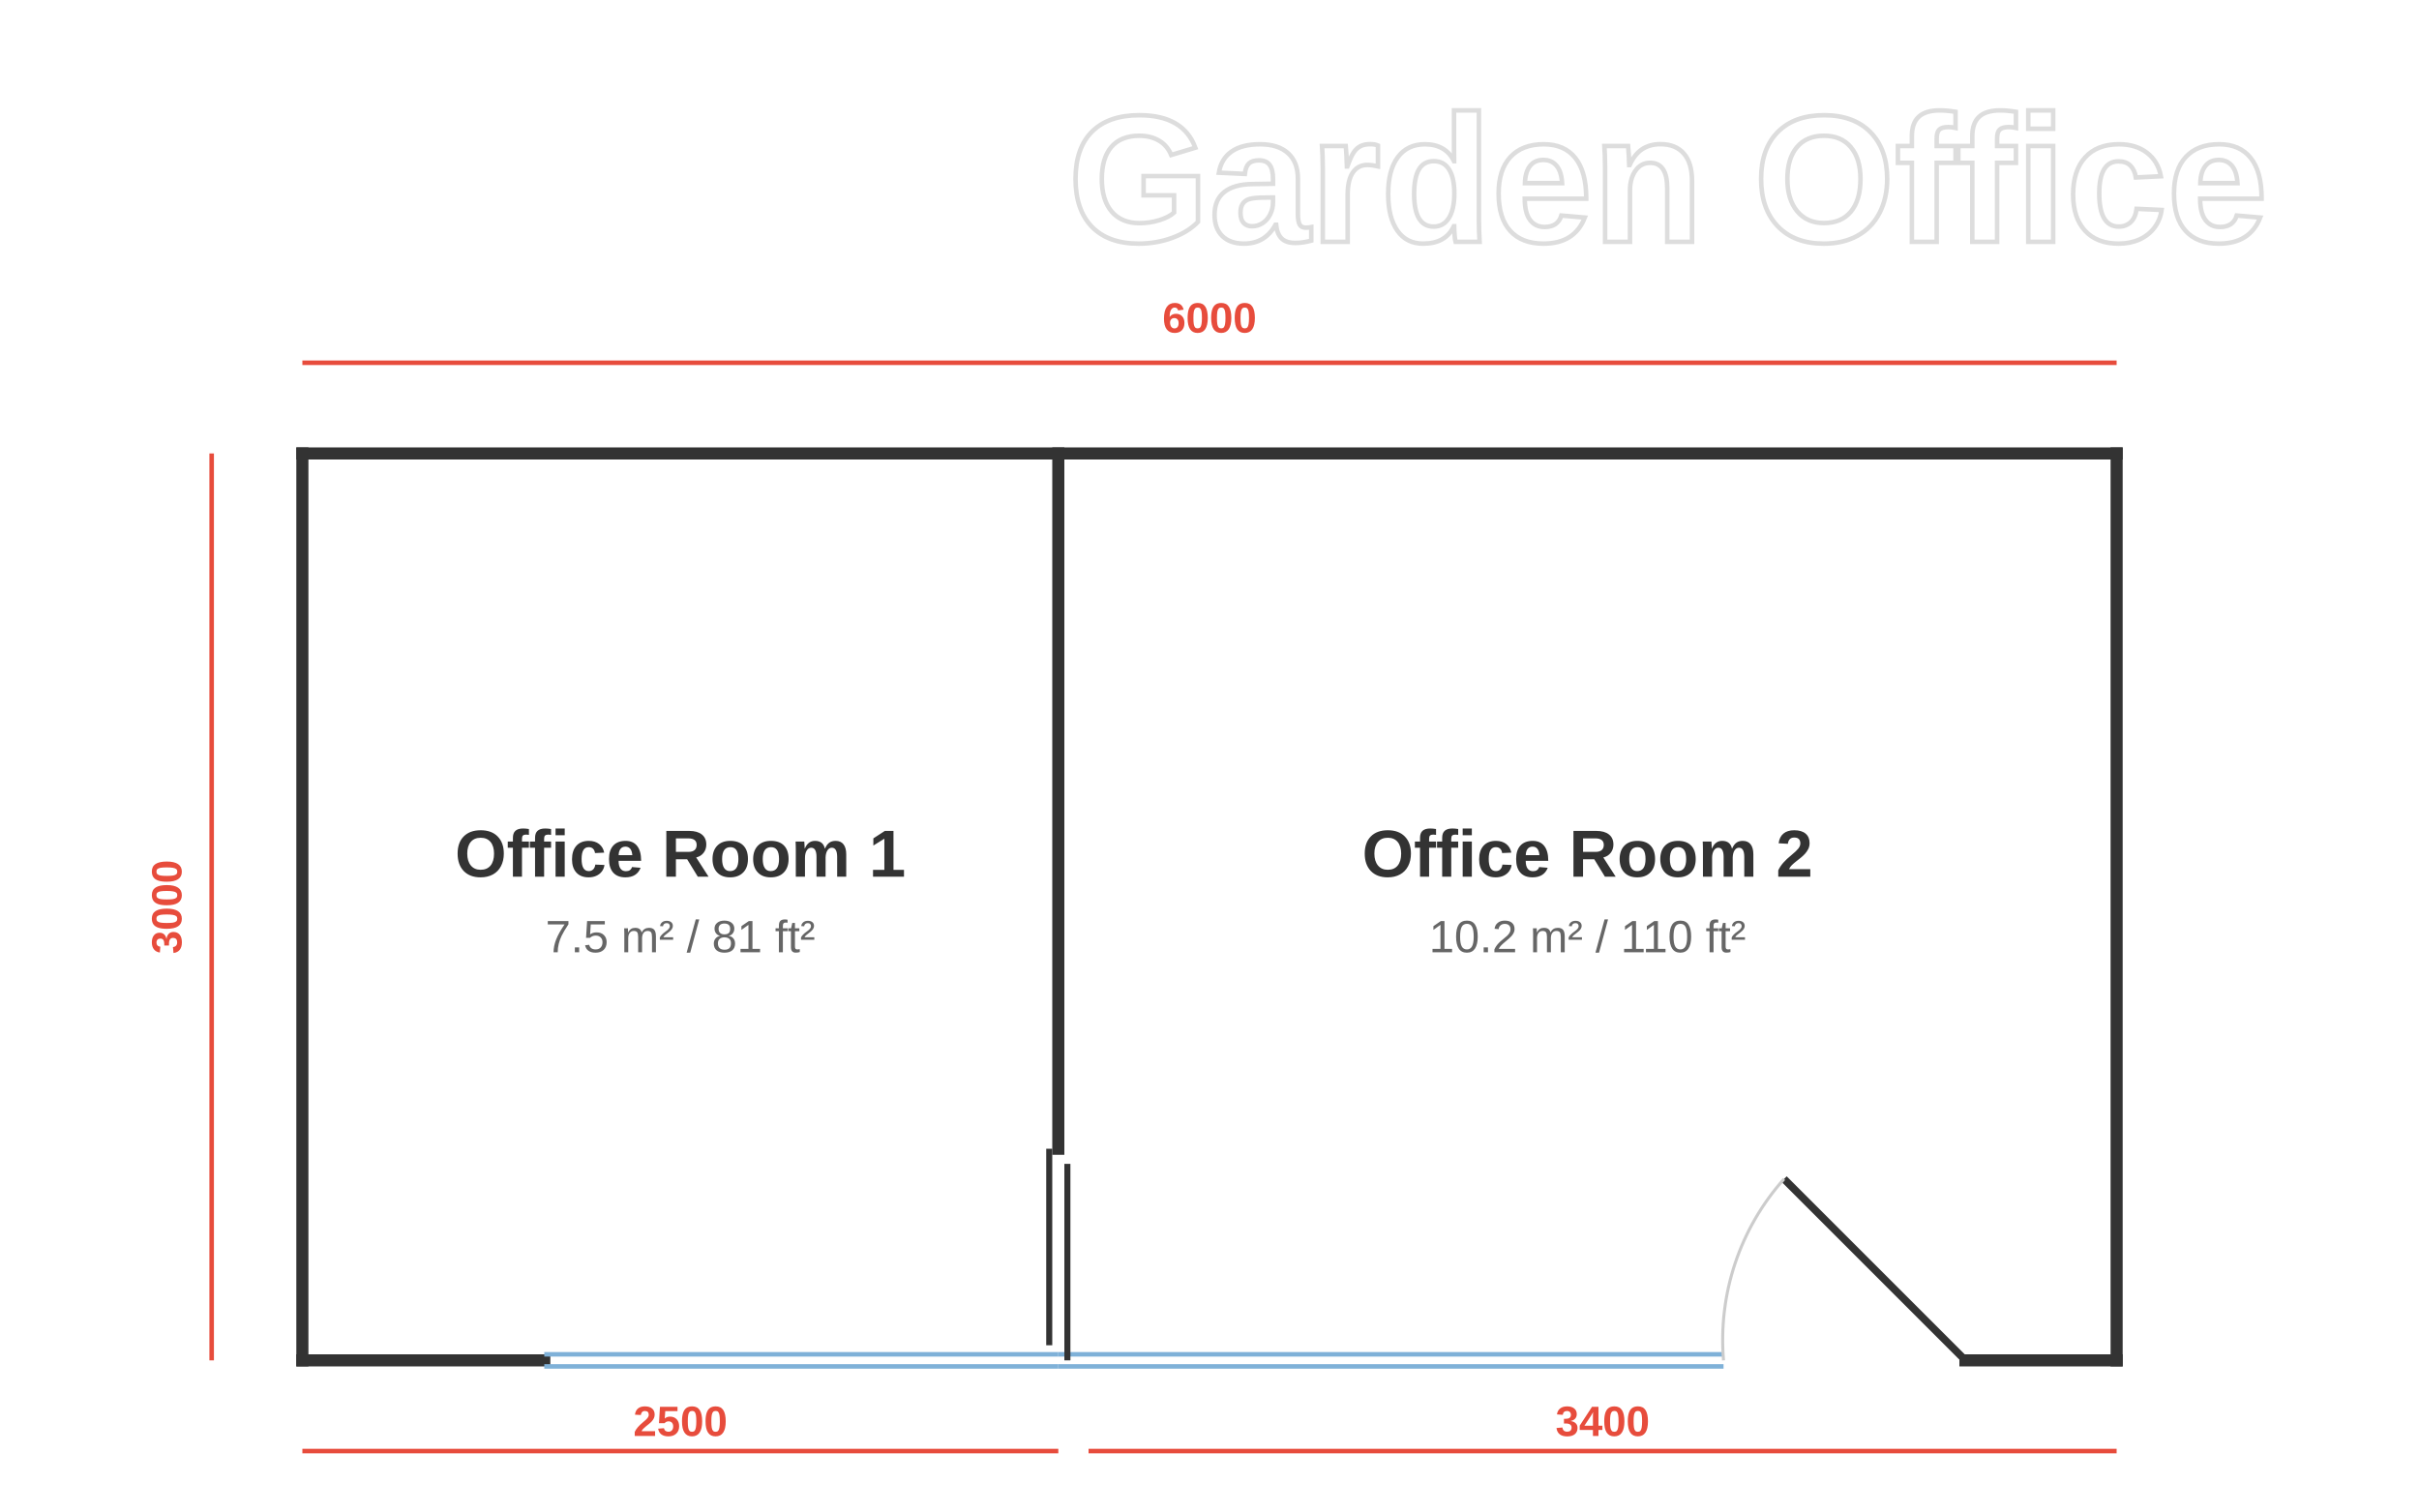
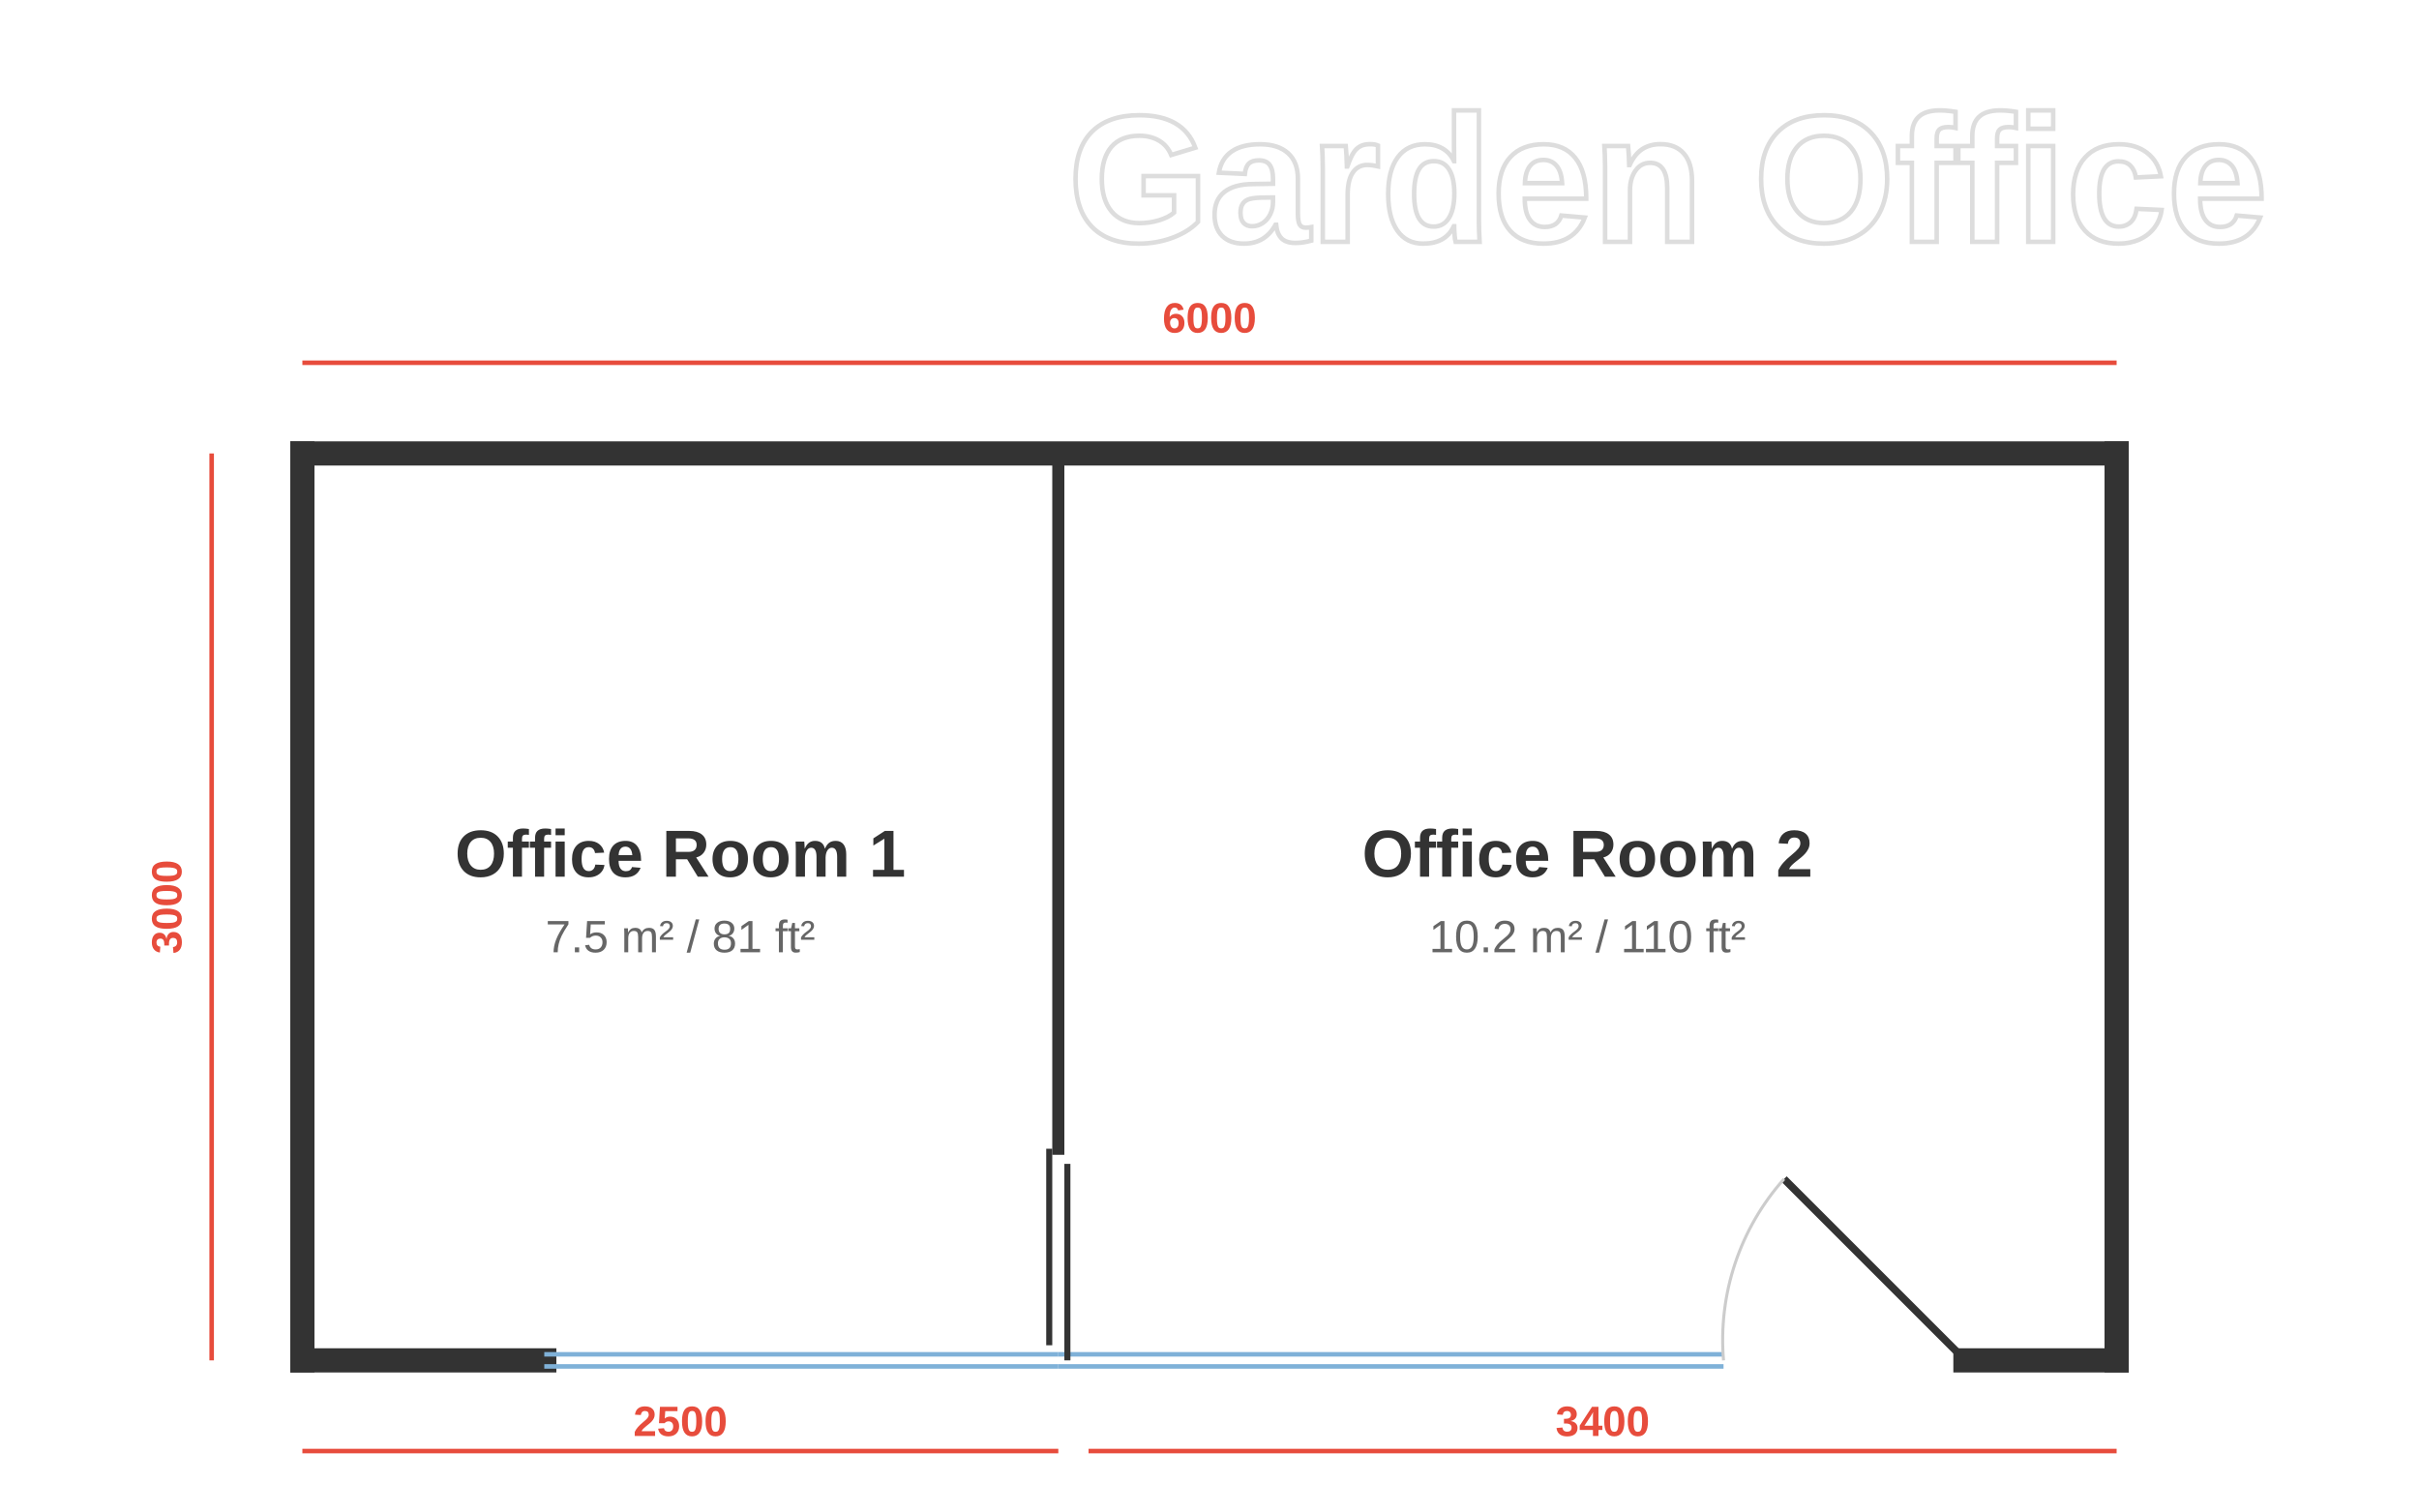
<svg xmlns="http://www.w3.org/2000/svg" width="800" height="500" viewBox="0 0 800 500" preserveAspectRatio="xMidYMid meet" style="background-color: white; width: 100%; height: auto; display: block;">
  <style>
-     .wall { fill: none; stroke: #333; stroke-width: 4; stroke-linecap: square; }
+     .wall-outer { fill: none; stroke: #333; stroke-width: 8; stroke-linecap: square; }
+     .wall-inner { fill: none; stroke: #333; stroke-width: 4; stroke-linecap: square; }
    .dim-line { fill: none; stroke: #e74c3c; stroke-width: 1.5; }
    .dim-text { fill: #e74c3c; font-family: 'Segoe UI', Arial, sans-serif; font-size: 14px; font-weight: 600; text-anchor: middle; }
    .room-label { fill: #333; font-family: 'Segoe UI', Arial, sans-serif; font-size: 22px; font-weight: 700; text-anchor: middle; }
    .area-label { fill: #666; font-family: 'Segoe UI', Arial, sans-serif; font-size: 15px; text-anchor: middle; }
    .floor-title { fill: none; stroke: #ddd; stroke-width: 1.5; font-family: 'Segoe UI', Arial, sans-serif; font-size: 60px; font-weight: 700; text-anchor: end; }
    .door-leaf { fill: none; stroke: #333; stroke-width: 2.5; }
    .door-arc { fill: none; stroke: #ccc; stroke-width: 1; }
    .window-glass { fill: none; stroke: #7fb1d8; stroke-width: 1.5; }
  </style>
  <text x="750" y="80" class="floor-title">Garden Office</text>
-   <line x1="100" y1="150" x2="700" y2="150" class="wall" />
-   <line x1="100" y1="150" x2="100" y2="450" class="wall" />
-   <line x1="700" y1="150" x2="700" y2="450" class="wall" />
-   <line x1="100" y1="450" x2="180" y2="450" class="wall" />
+   <line x1="100" y1="150" x2="700" y2="150" class="wall-outer" />
+   <line x1="100" y1="150" x2="100" y2="450" class="wall-outer" />
+   <line x1="700" y1="150" x2="700" y2="450" class="wall-outer" />
+   <line x1="100" y1="450" x2="180" y2="450" class="wall-outer" />
  <line x1="180" y1="448" x2="350" y2="448" class="window-glass" />
  <line x1="180" y1="452" x2="350" y2="452" class="window-glass" />
  <line x1="350" y1="448" x2="570" y2="448" class="window-glass" />
  <line x1="350" y1="452" x2="570" y2="452" class="window-glass" />
-   <line x1="650" y1="450" x2="700" y2="450" class="wall" />
+   <line x1="650" y1="450" x2="700" y2="450" class="wall-outer" />
  <line x1="650" y1="450" x2="590" y2="390" class="door-leaf" />
  <path d="M 570 450 A 80 80 0 0 1 590 390" class="door-arc" />
-   <line x1="350" y1="150" x2="350" y2="380" class="wall" />
+   <line x1="350" y1="150" x2="350" y2="380" class="wall-inner" />
  <line x1="347" y1="380" x2="347" y2="445" class="door-leaf" style="stroke-width: 2px;" />
  <line x1="353" y1="385" x2="353" y2="450" class="door-leaf" style="stroke-width: 2px;" />
  <text x="225" y="290" class="room-label">Office Room 1</text>
  <text x="225" y="315" class="area-label">7.5 m² / 81 ft²</text>
  <text x="525" y="290" class="room-label">Office Room 2</text>
  <text x="525" y="315" class="area-label">10.2 m² / 110 ft²</text>
  <line x1="100" y1="120" x2="700" y2="120" class="dim-line" />
  <text x="400" y="110" class="dim-text">6000</text>
  <line x1="100" y1="480" x2="350" y2="480" class="dim-line" />
  <text x="225" y="475" class="dim-text">2500</text>
  <line x1="360" y1="480" x2="700" y2="480" class="dim-line" />
  <text x="530" y="475" class="dim-text">3400</text>
  <line x1="70" y1="150" x2="70" y2="450" class="dim-line" />
  <text x="60" y="300" class="dim-text" transform="rotate(-90 60,300)">3000</text>
</svg>
